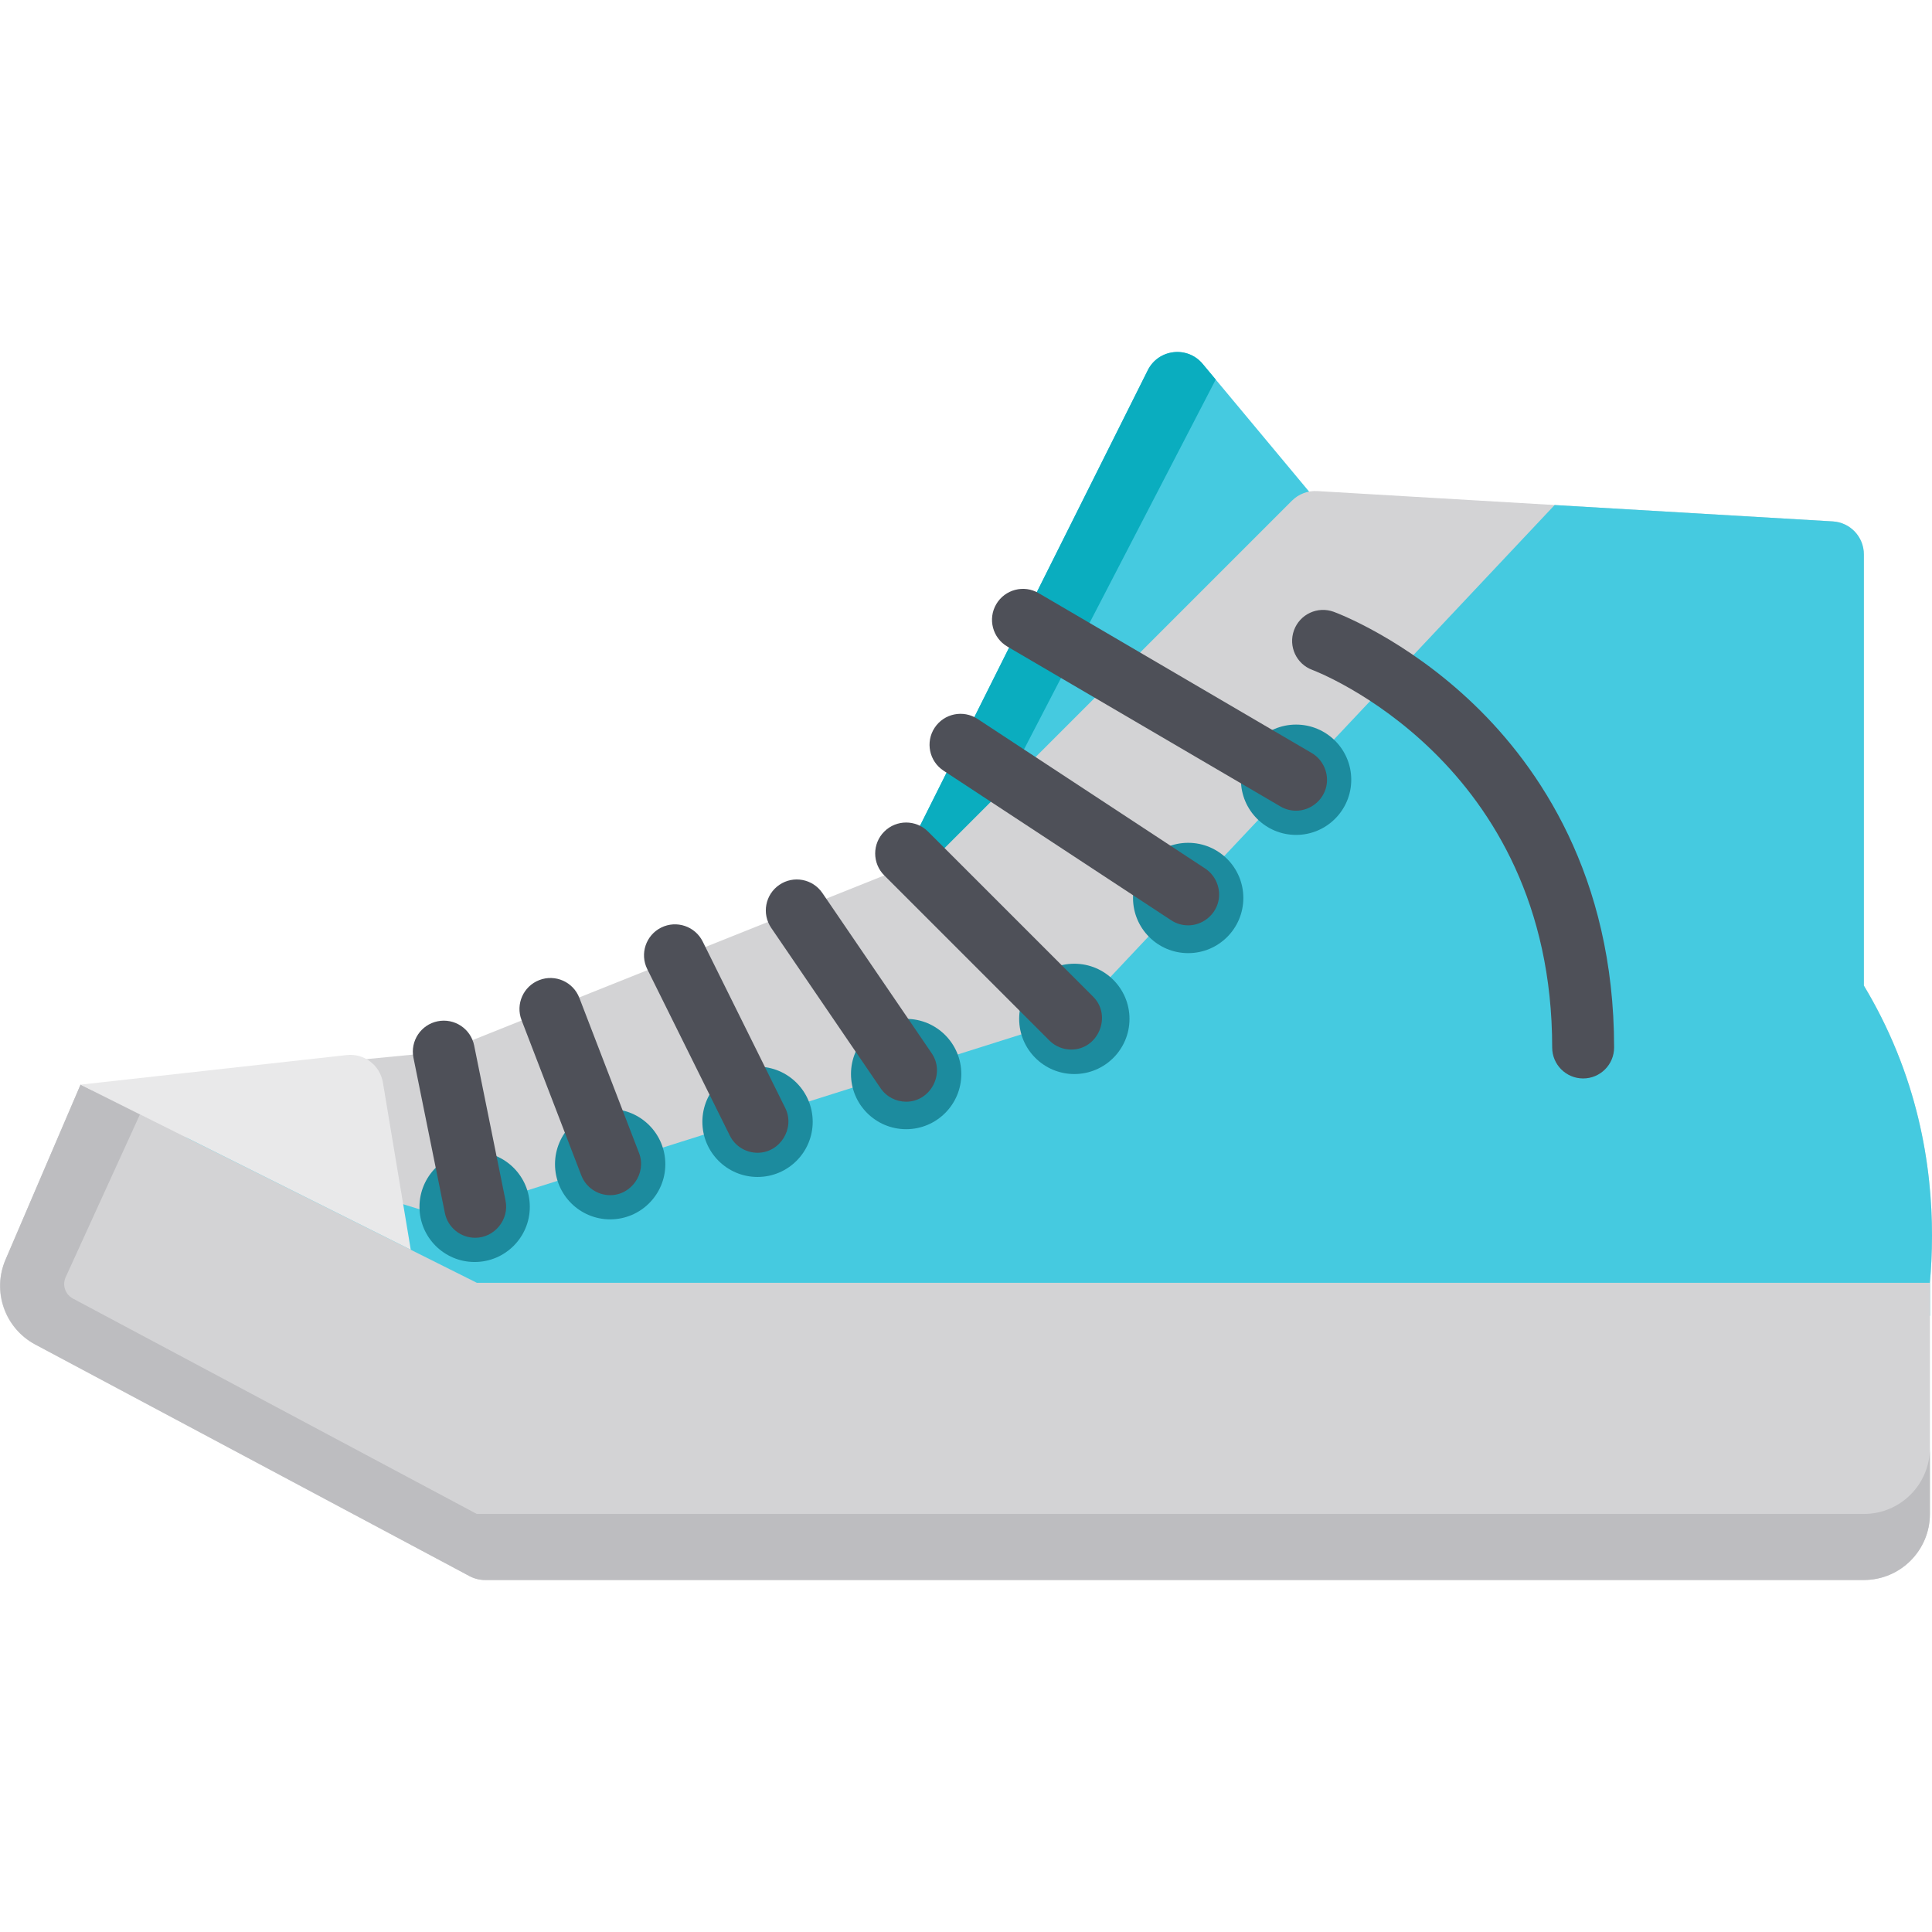
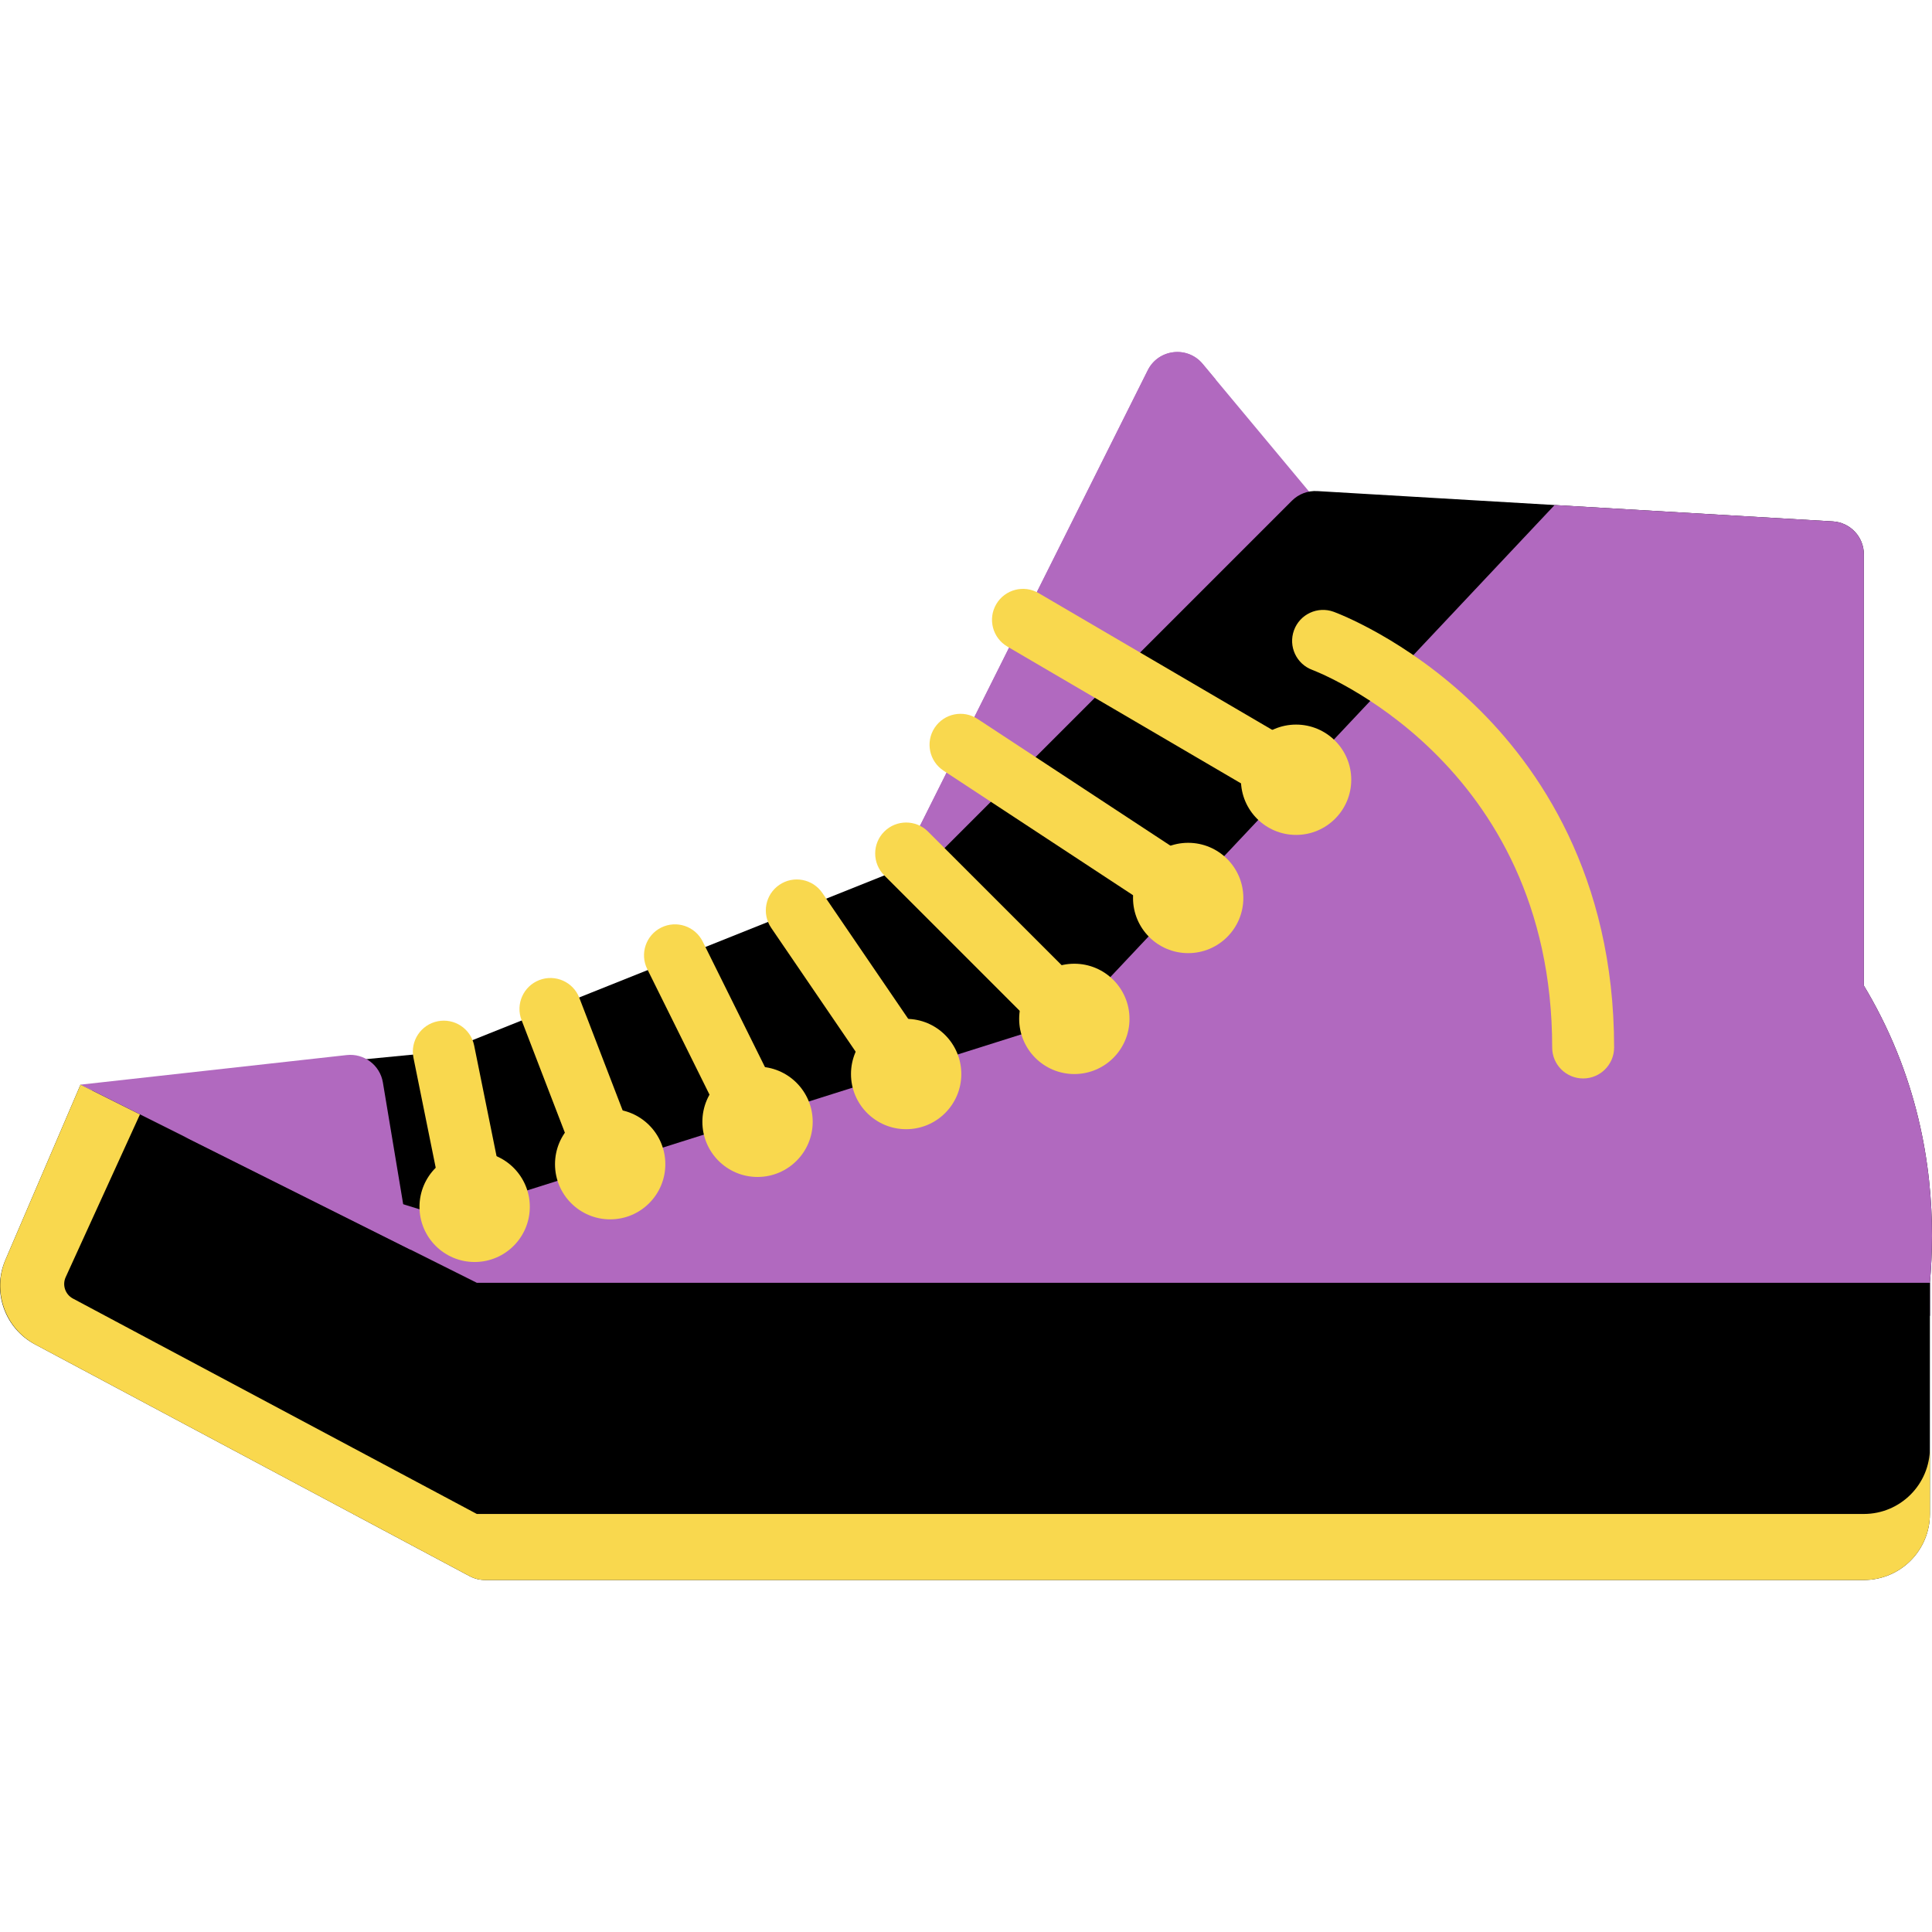
- <svg xmlns="http://www.w3.org/2000/svg" height="800px" width="800px" version="1.1" id="Layer_1" viewBox="0 0 512 512" xml:space="preserve" fill="#000000">
+ <svg xmlns="http://www.w3.org/2000/svg" height="200px" width="200px" version="1.1" id="Layer_1" viewBox="0 0 512 512" xml:space="preserve" fill="#000000">
  <g id="SVGRepo_bgCarrier" stroke-width="0" />
  <g id="SVGRepo_tracerCarrier" stroke-linecap="round" stroke-linejoin="round" />
  <g id="SVGRepo_iconCarrier">
-     <path style="fill:#45CAE0;" d="M318.719,96.431l35.192,42.231l-96.27,105.022l-17.504-17.504l64.03-128.06 C306.99,92.474,314.679,91.583,318.719,96.431z" />
-     <path style="fill:#0AADBF;" d="M318.719,96.431c-4.04-4.849-11.729-3.956-14.551,1.689l-64.03,128.06l11.152,11.152l70.89-136.748 L318.719,96.431z" />
-     <path style="fill:#D3D3D5;" d="M493.94,146.914v114.274c3.081,5.121,6.095,10.95,8.752,17.504 c9.759,24.07,10.059,46.446,8.752,61.263v8.752h-385.08L25.57,295.656c-3.834-2.064-2.628-7.851,1.711-8.214l90.331-8.752 l129.609-51.844c1.101-0.44,2.1-1.099,2.938-1.937l92.221-92.221c1.768-1.768,4.206-2.696,6.703-2.548l136.619,8.036 C490.329,138.45,493.94,142.28,493.94,146.914z" />
-     <path style="fill:#45CAE0;" d="M502.692,278.691c-2.657-6.554-5.671-12.383-8.752-17.504V146.914c0-4.634-3.612-8.465-8.238-8.736 l-73.713-4.337L283.896,269.939L117.612,322.45L23.6,293.523c0.356,0.85,1.001,1.611,1.97,2.133l100.794,53.049h385.08v-8.752 C512.751,325.137,512.451,302.76,502.692,278.691z" />
+     <path style="fill:#B169BF;" d="M318.719,96.431l35.192,42.231l-96.27,105.022l-17.504-17.504l64.03-128.06 C306.99,92.474,314.679,91.583,318.719,96.431z" />
+     <path style="fill:#B169BF;" d="M318.719,96.431c-4.04-4.849-11.729-3.956-14.551,1.689l-64.03,128.06l11.152,11.152l70.89-136.748 L318.719,96.431z" />
+     <path style="fill:#000000;" d="M493.94,146.914v114.274c3.081,5.121,6.095,10.95,8.752,17.504 c9.759,24.07,10.059,46.446,8.752,61.263v8.752h-385.08L25.57,295.656c-3.834-2.064-2.628-7.851,1.711-8.214l90.331-8.752 l129.609-51.844c1.101-0.44,2.1-1.099,2.938-1.937l92.221-92.221c1.768-1.768,4.206-2.696,6.703-2.548l136.619,8.036 C490.329,138.45,493.94,142.28,493.94,146.914z" />
+     <path style="fill:#B169BF;" d="M502.692,278.691c-2.657-6.554-5.671-12.383-8.752-17.504V146.914c0-4.634-3.612-8.465-8.238-8.736 l-73.713-4.337L283.896,269.939L117.612,322.45L23.6,293.523c0.356,0.85,1.001,1.611,1.97,2.133l100.794,53.049h385.08v-8.752 C512.751,325.137,512.451,302.76,502.692,278.691z" />
    <g>
-       <circle style="fill:#1C8B9E;" cx="343.476" cy="206.642" r="14.618" />
-       <circle style="fill:#1C8B9E;" cx="314.88" cy="237.973" r="14.618" />
-       <circle style="fill:#1C8B9E;" cx="284.708" cy="270.016" r="14.618" />
-       <circle style="fill:#1C8B9E;" cx="240.139" cy="284.631" r="14.618" />
-       <circle style="fill:#1C8B9E;" cx="200.756" cy="297.289" r="14.618" />
-       <circle style="fill:#1C8B9E;" cx="161.701" cy="308.524" r="14.618" />
-       <circle style="fill:#1C8B9E;" cx="125.786" cy="319.825" r="14.618" />
+       <circle style="fill:#F9D84E;" cx="343.476" cy="206.642" r="14.618" />
+       <circle style="fill:#F9D84E;" cx="314.88" cy="237.973" r="14.618" />
+       <circle style="fill:#F9D84E;" cx="284.708" cy="270.016" r="14.618" />
+       <circle style="fill:#F9D84E;" cx="240.139" cy="284.631" r="14.618" />
+       <circle style="fill:#F9D84E;" cx="200.756" cy="297.289" r="14.618" />
+       <circle style="fill:#F9D84E;" cx="161.701" cy="308.524" r="14.618" />
+       <circle style="fill:#F9D84E;" cx="125.786" cy="319.825" r="14.618" />
    </g>
    <g>
-       <path style="fill:#4E5058;" d="M314.869,245.228c-1.547,0-3.11-0.436-4.498-1.349l-60.334-39.65 c-3.786-2.488-4.84-7.576-2.35-11.363c2.49-3.786,7.578-4.838,11.363-2.35l60.334,39.65c2.857,1.878,4.27,5.441,3.474,8.767 C321.983,242.583,318.621,245.228,314.869,245.228z" />
-       <path style="fill:#4E5058;" d="M283.896,278.144c-2.099,0-4.2-0.801-5.802-2.402l-43.759-43.759c-3.204-3.205-3.204-8.4,0-11.604 c3.205-3.203,8.4-3.203,11.604,0l43.759,43.759C294.752,269.192,291.074,278.144,283.896,278.144z" />
-       <path style="fill:#4E5058;" d="M240.145,291.964c-2.621,0-5.196-1.254-6.785-3.582l-28.981-42.485 c-2.554-3.744-1.59-8.848,2.154-11.401c3.743-2.557,8.848-1.59,11.401,2.154l28.981,42.485 C250.551,284.462,246.638,291.964,240.145,291.964z" />
-       <path style="fill:#4E5058;" d="M200.761,305.496c-3.02,0-5.925-1.673-7.358-4.562l-21.88-44.123 c-2.013-4.06-0.353-8.983,3.706-10.997c4.059-2.012,8.983-0.353,10.997,3.706l21.88,44.123 C210.756,298.991,206.758,305.496,200.761,305.496z" />
-       <path style="fill:#4E5058;" d="M161.704,316.733c-3.297,0-6.404-2-7.66-5.261l-15.83-41.139c-1.627-4.229,0.481-8.977,4.712-10.604 c4.23-1.629,8.976,0.482,10.604,4.712l15.83,41.139C171.392,310.859,167.378,316.733,161.704,316.733z" />
-       <path style="fill:#4E5058;" d="M125.928,328.026c-3.823,0-7.245-2.686-8.033-6.579l-8.324-41.129 c-0.899-4.443,1.972-8.772,6.414-9.67c4.442-0.895,8.77,1.972,9.669,6.414l8.324,41.13 C134.993,323.204,131.041,328.026,125.928,328.026z" />
-       <path style="fill:#4E5058;" d="M343.465,214.844c-1.409,0-2.836-0.362-4.138-1.125l-72.376-42.377 c-3.91-2.291-5.224-7.317-2.935-11.227c2.291-3.911,7.318-5.222,11.227-2.935l72.376,42.377c3.041,1.781,4.631,5.423,3.864,8.863 C350.657,212.133,347.268,214.844,343.465,214.844z" />
-       <path style="fill:#4E5058;" d="M419.549,285.802c-4.532,0-8.205-3.672-8.205-8.205c0-75.977-62.894-99.818-63.529-100.05 c-4.257-1.553-6.448-6.264-4.893-10.521c1.553-4.256,6.26-6.45,10.521-4.893c0.77,0.281,19.071,7.088,37.342,24.706 c16.866,16.262,36.97,45.21,36.97,90.757C427.754,282.128,424.082,285.802,419.549,285.802z" />
+       <path style="fill:#F9D84E;" d="M314.869,245.228c-1.547,0-3.11-0.436-4.498-1.349l-60.334-39.65 c-3.786-2.488-4.84-7.576-2.35-11.363c2.49-3.786,7.578-4.838,11.363-2.35l60.334,39.65c2.857,1.878,4.27,5.441,3.474,8.767 C321.983,242.583,318.621,245.228,314.869,245.228z" />
+       <path style="fill:#F9D84E;" d="M283.896,278.144c-2.099,0-4.2-0.801-5.802-2.402l-43.759-43.759c-3.204-3.205-3.204-8.4,0-11.604 c3.205-3.203,8.4-3.203,11.604,0l43.759,43.759C294.752,269.192,291.074,278.144,283.896,278.144z" />
+       <path style="fill:#F9D84E;" d="M240.145,291.964c-2.621,0-5.196-1.254-6.785-3.582l-28.981-42.485 c-2.554-3.744-1.59-8.848,2.154-11.401c3.743-2.557,8.848-1.59,11.401,2.154l28.981,42.485 C250.551,284.462,246.638,291.964,240.145,291.964z" />
+       <path style="fill:#F9D84E;" d="M200.761,305.496c-3.02,0-5.925-1.673-7.358-4.562l-21.88-44.123 c-2.013-4.06-0.353-8.983,3.706-10.997c4.059-2.012,8.983-0.353,10.997,3.706l21.88,44.123 C210.756,298.991,206.758,305.496,200.761,305.496z" />
+       <path style="fill:#F9D84E;" d="M161.704,316.733c-3.297,0-6.404-2-7.66-5.261l-15.83-41.139c-1.627-4.229,0.481-8.977,4.712-10.604 c4.23-1.629,8.976,0.482,10.604,4.712l15.83,41.139C171.392,310.859,167.378,316.733,161.704,316.733z" />
+       <path style="fill:#F9D84E;" d="M125.928,328.026c-3.823,0-7.245-2.686-8.033-6.579l-8.324-41.129 c-0.899-4.443,1.972-8.772,6.414-9.67c4.442-0.895,8.77,1.972,9.669,6.414l8.324,41.13 C134.993,323.204,131.041,328.026,125.928,328.026z" />
+       <path style="fill:#F9D84E;" d="M343.465,214.844c-1.409,0-2.836-0.362-4.138-1.125l-72.376-42.377 c-3.91-2.291-5.224-7.317-2.935-11.227c2.291-3.911,7.318-5.222,11.227-2.935l72.376,42.377c3.041,1.781,4.631,5.423,3.864,8.863 C350.657,212.133,347.268,214.844,343.465,214.844z" />
+       <path style="fill:#F9D84E;" d="M419.549,285.802c-4.532,0-8.205-3.672-8.205-8.205c0-75.977-62.894-99.818-63.529-100.05 c-4.257-1.553-6.448-6.264-4.893-10.521c1.553-4.256,6.26-6.45,10.521-4.893c0.77,0.281,19.071,7.088,37.342,24.706 c16.866,16.262,36.97,45.21,36.97,90.757C427.754,282.128,424.082,285.802,419.549,285.802z" />
    </g>
-     <path style="fill:#D3D3D5;" d="M126.363,339.954L21.342,287.443L1.418,333.93c-3.581,8.356-0.17,18.062,7.851,22.339l115.163,61.42 c1.268,0.676,2.682,1.029,4.119,1.029H493.94c9.667,0,17.504-7.836,17.504-17.504v-61.263h-385.08V339.954z" />
-     <path style="fill:#BDBDC0;" d="M493.94,401.216H126.363L19.33,344.132c-2.04-1.087-2.882-3.575-1.922-5.678l19.686-43.134 l-15.752-7.876L2.274,331.936l0,0l-0.79,1.842c-3.593,8.383-0.221,18.124,7.787,22.491l0.005,0.003l0,0l115.158,61.417 c1.268,0.676,2.682,1.029,4.119,1.029h365.388c9.668,0,17.504-7.836,17.504-17.504v-17.504 C511.443,393.379,503.607,401.216,493.94,401.216z" />
-     <path style="fill:#E9E9EA;" d="M21.342,287.443l87.518,43.759l-7.39-44.337c-0.765-4.585-4.98-7.773-9.6-7.26L21.342,287.443z" />
+     <path style="fill:#000000;" d="M126.363,339.954L21.342,287.443L1.418,333.93c-3.581,8.356-0.17,18.062,7.851,22.339l115.163,61.42 c1.268,0.676,2.682,1.029,4.119,1.029H493.94c9.667,0,17.504-7.836,17.504-17.504v-61.263h-385.08V339.954z" />
+     <path style="fill:#F9D84E;" d="M493.94,401.216H126.363L19.33,344.132c-2.04-1.087-2.882-3.575-1.922-5.678l19.686-43.134 l-15.752-7.876L2.274,331.936l0,0l-0.79,1.842c-3.593,8.383-0.221,18.124,7.787,22.491l0.005,0.003l0,0l115.158,61.417 c1.268,0.676,2.682,1.029,4.119,1.029h365.388c9.668,0,17.504-7.836,17.504-17.504v-17.504 C511.443,393.379,503.607,401.216,493.94,401.216z" />
+     <path style="fill:#B169BF;" d="M21.342,287.443l87.518,43.759l-7.39-44.337c-0.765-4.585-4.98-7.773-9.6-7.26L21.342,287.443z" />
  </g>
</svg>
